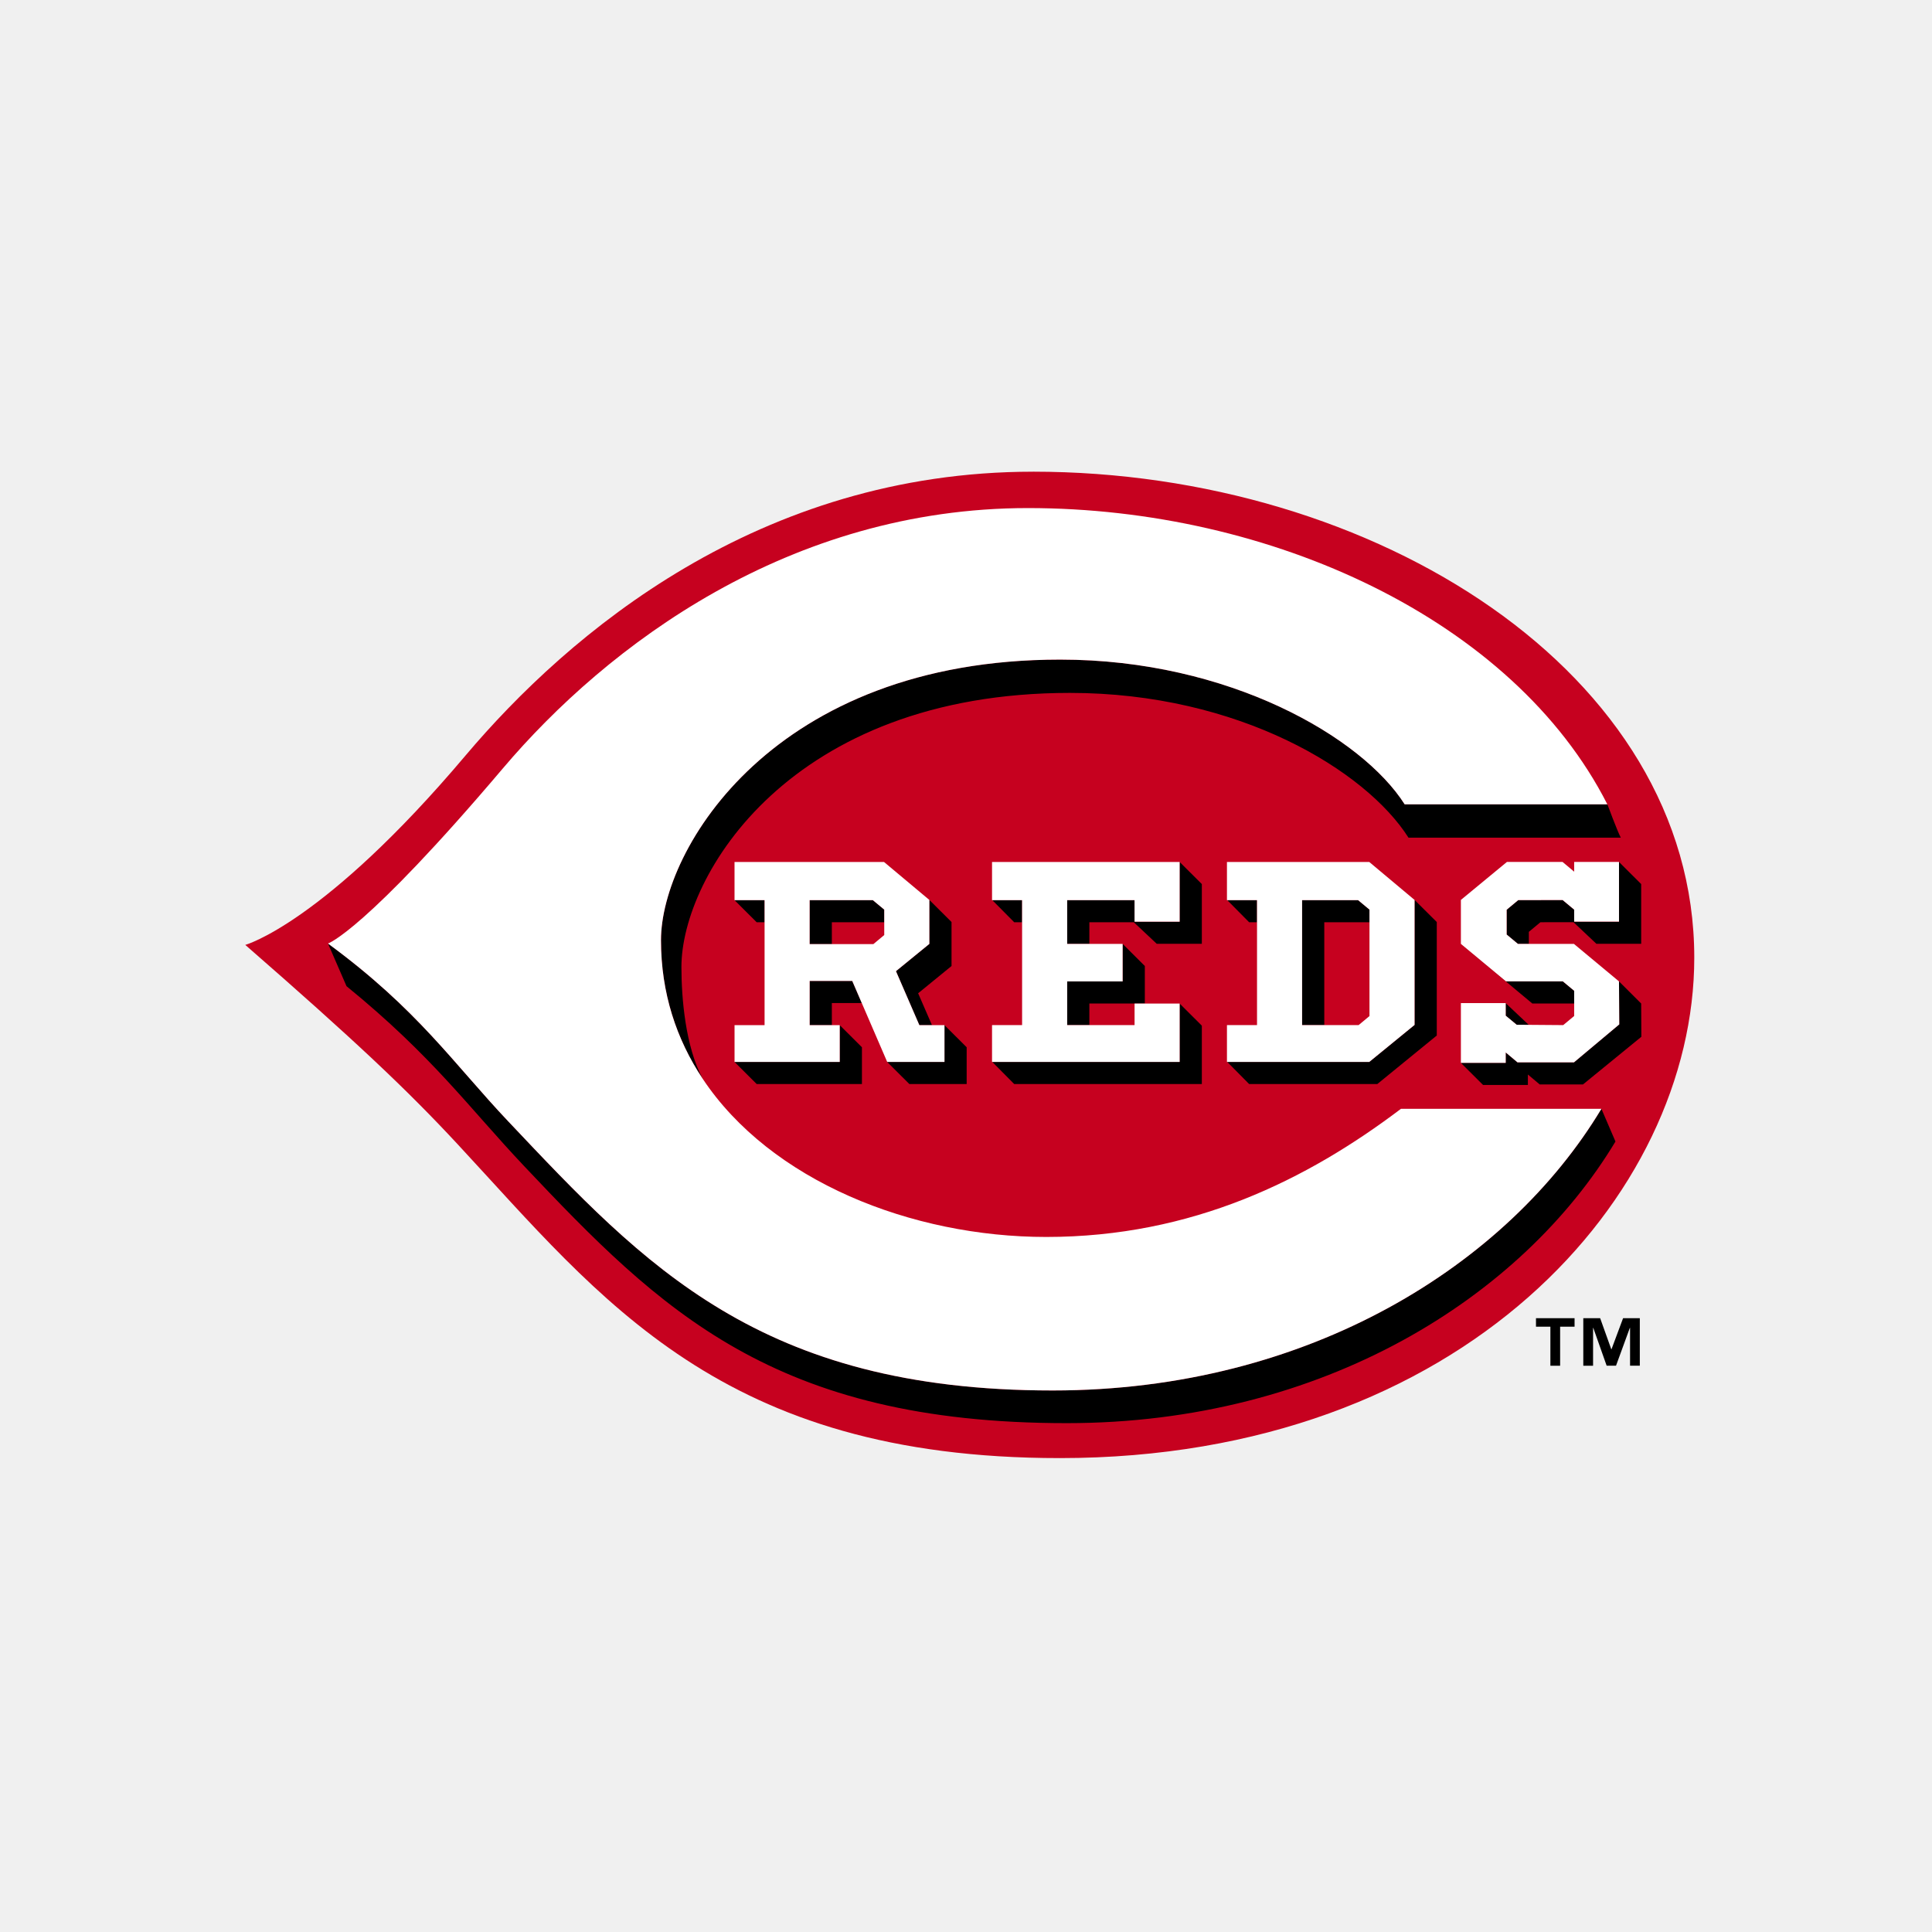
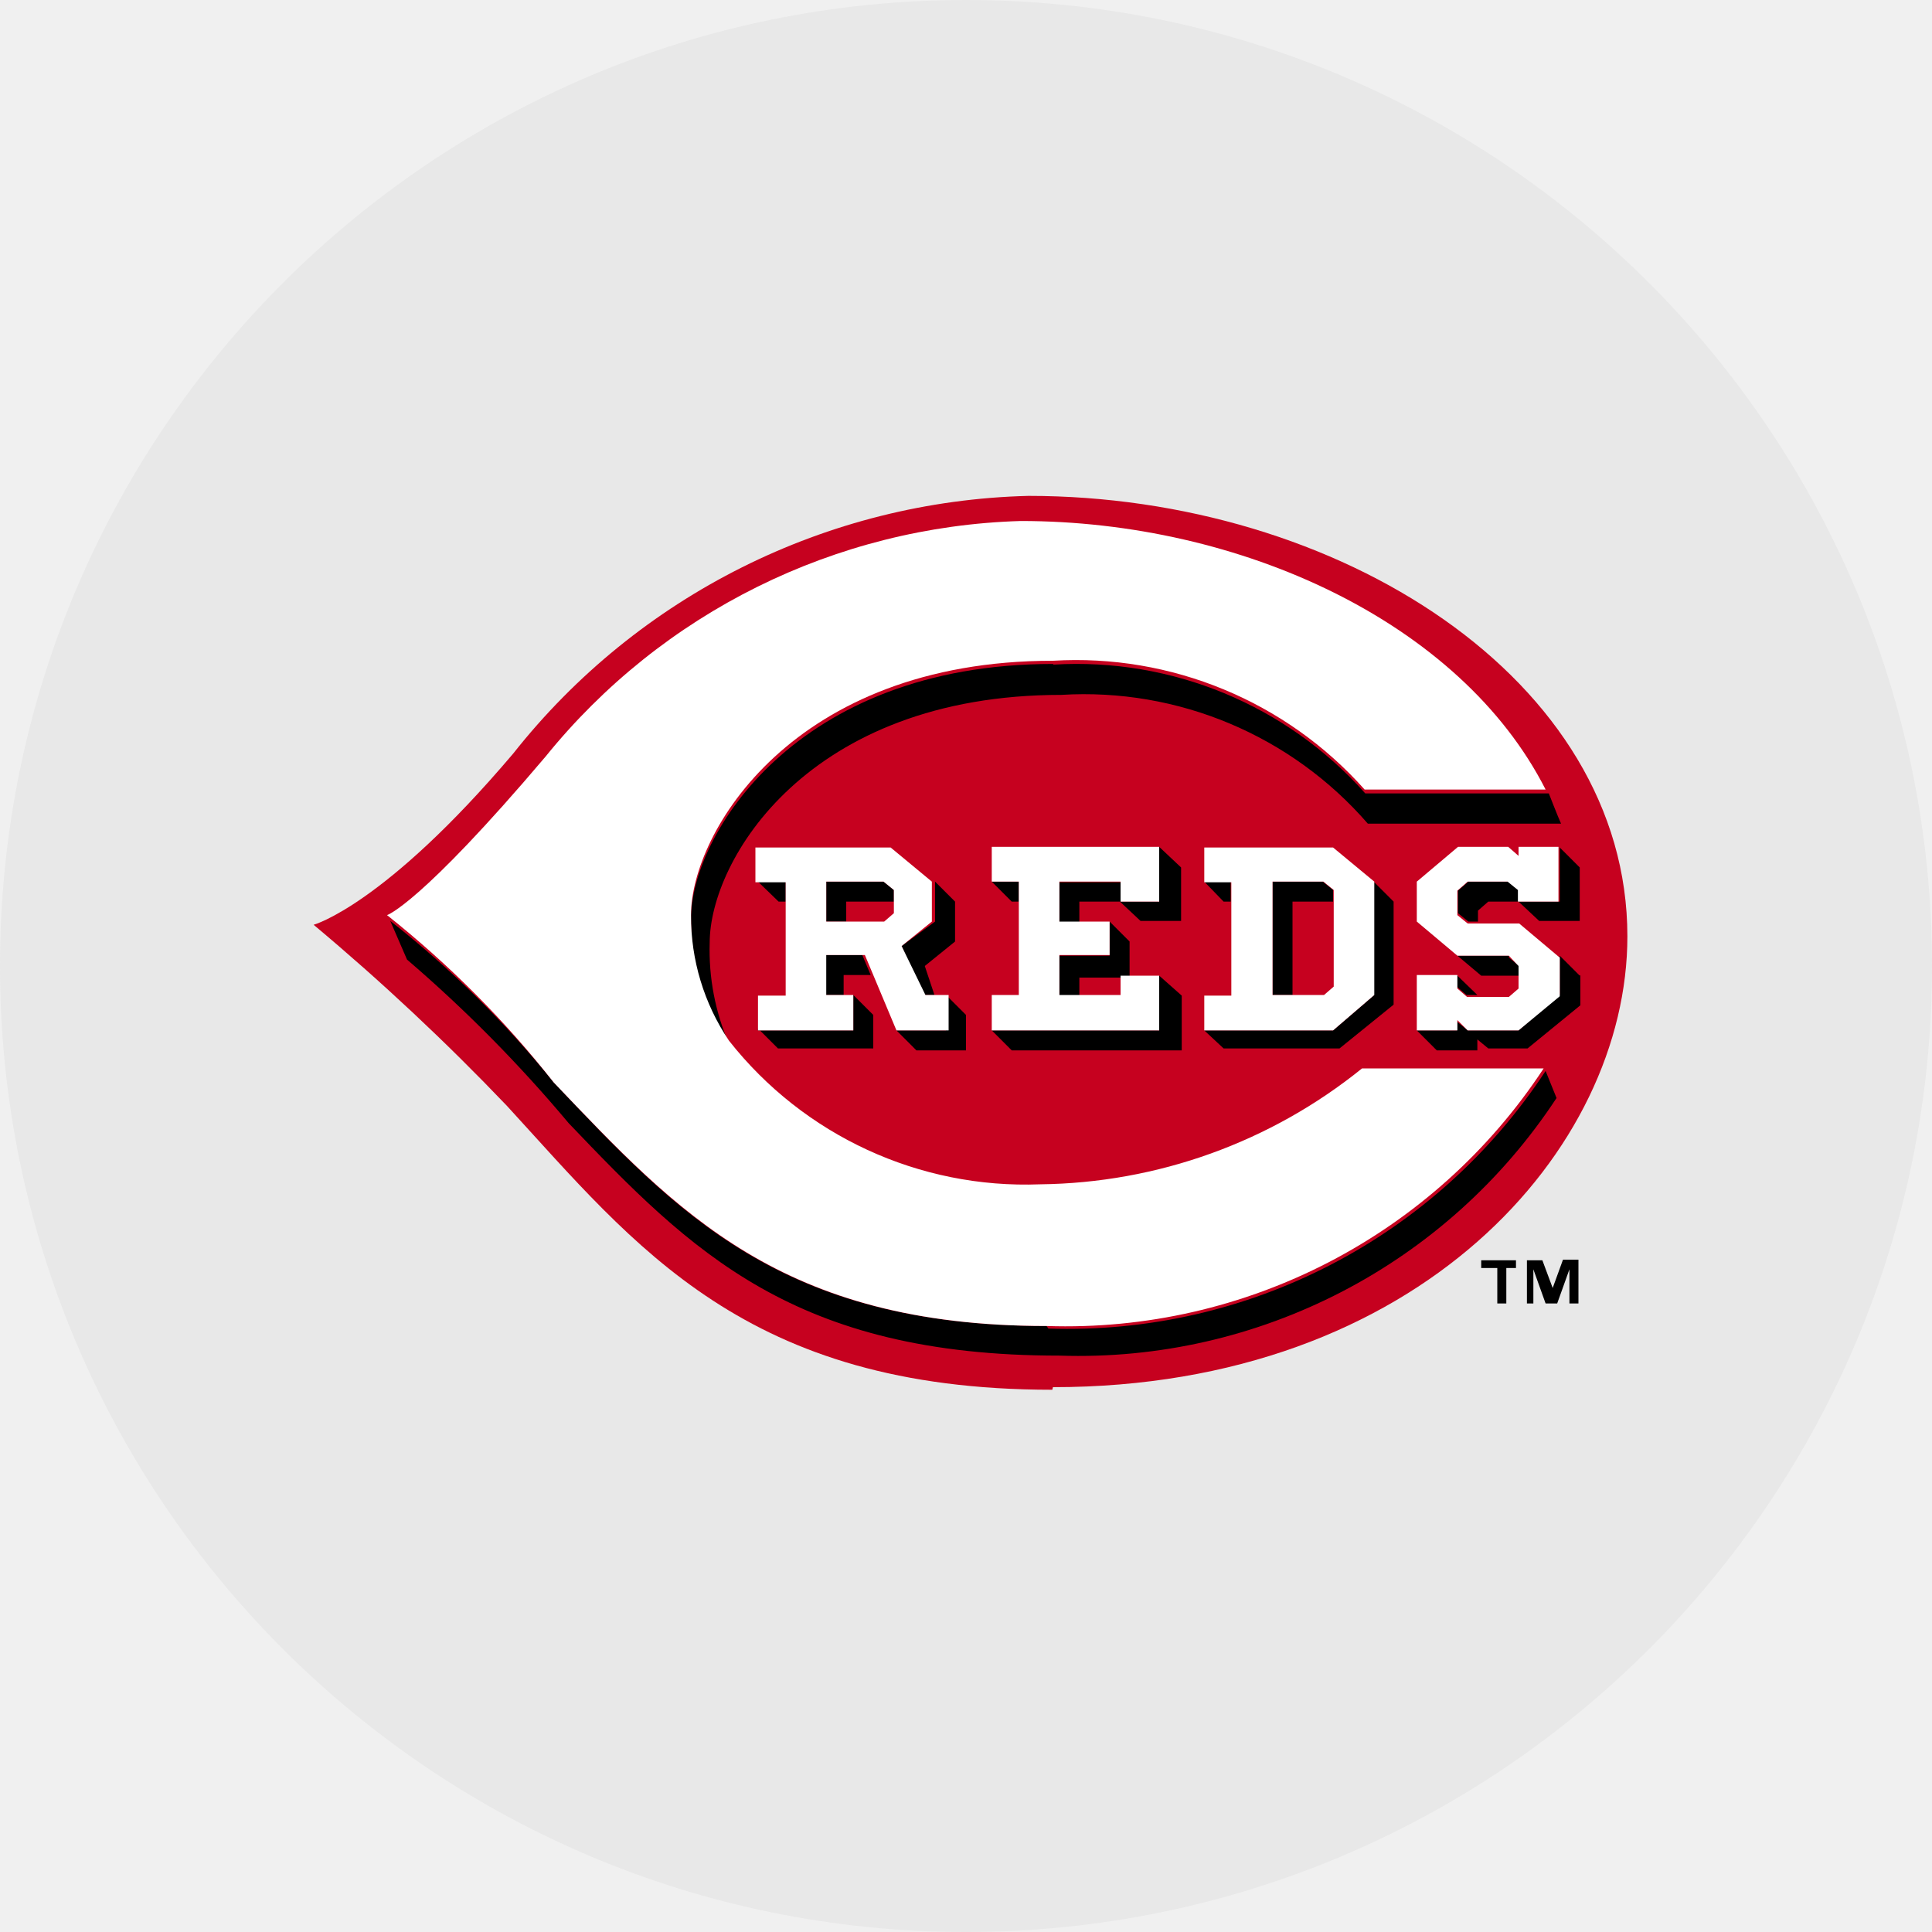
- <svg xmlns="http://www.w3.org/2000/svg" width="512" height="512" viewBox="0 0 512 512">
-   <g fill="none" fill-rule="evenodd">
-     <path d="M280.842 386.41C387.772 386.41 449 316.89 449 253.795 449 178.24 364.253 125 273.76 125v.005c-72.648 0-123.01 42.807-150.392 75.217C85.772 244.734 65 250.406 65 250.406c29.118 25.402 42.82 38.325 56.334 52.89 38.135 41.087 69.716 83.113 159.508 83.113z" fill="#C6011F" />
-     <path d="M278.982 368.492c-77.682 0-108.226-33.177-144.197-71.216-14.75-15.593-23.98-29.684-47.865-47.233l4.91 11.305c22.962 18.712 32.452 32.23 47.202 47.82 35.968 38.04 65.99 67.98 143.67 67.98 68.017 0 120.654-33.452 145.413-74.636l-3.727-8.662c-24.753 41.18-77.4 74.642-145.406 74.642z" fill="#000" />
-     <path d="M280.97 174.8c-75.97 0-105.8 50.29-105.8 74.37 0 13.966 4.086 26.24 11.037 36.698-4.555-8.506-5.623-21.32-5.623-29.608 0-24.093 28.68-72.634 102.967-72.634 44.677 0 78.39 20.54 89.71 38.36h56.258c-1.03-2.034-3.545-8.83-3.545-8.83H372.26c-11.32-17.82-46.614-38.355-91.286-38.355z" fill="#000" />
-     <path d="M134.785 297.274c35.97 38.04 66.515 71.216 144.197 71.216 68.007 0 120.653-33.462 145.406-74.642H371.27c-24.85 18.795-55.298 33.958-94 33.958-35.726 0-73.05-14.837-91.063-41.938-6.95-10.46-11.038-22.734-11.038-36.698 0-24.08 29.824-74.37 105.8-74.37 44.67 0 79.96 20.536 91.28 38.356h53.715c-24.913-48.987-89.224-78.512-153.535-78.512-63.167 0-111.43 36.28-139.137 68.954-36.71 43.305-46.377 46.445-46.377 46.445 23.886 17.55 33.115 31.64 47.865 47.23z" fill="#FFF" />
-     <path d="M312.62 244.252h-11.95v-5.7h-17.86v11.592h5.883v-5.736h11.777l6.08 5.708h11.95V234.29l-5.88-5.857v15.82zm-49.647 37.173l5.805 5.857H318.5v-15.47l-5.88-5.858v15.47h-49.647zm19.835-21.345v11.582h5.883v-5.722h14.7V256l-5.88-5.856v9.935h-14.7zm-19.835-21.528l5.805 5.856h2.082v-5.856h-7.887zm-68.316 0l5.874 5.856h2.09v-5.856h-7.96zm0 42.873l5.874 5.857h27.89v-9.75l-5.882-5.858v9.75H194.66zm42.78-24.055l6.2 14.304h3.345l-3.666-8.446 8.852-7.228v-11.654l-5.88-5.852v11.65l-8.85 7.226zm-22.87 2.587v11.717h5.88v-5.86h7.925l-2.522-5.857h-11.284zm35.73 21.468H235.11l5.88 5.857h15.187v-9.75l-5.885-5.858v9.75zm-15.962-37.017v-3.346l-3.02-2.51h-16.75v11.642h5.882v-5.786h13.888z" fill="#000" />
-     <path d="M282.808 238.552h17.86v5.7h11.953v-15.82H262.9v10.12h7.966v33.11h-7.887v.012h-.08v9.75h49.723v-15.47h-11.95v5.708h-17.86V260.08h14.7v-9.936h-14.7v-11.592zm-32.512 33.122h-6.656l-6.2-14.304 8.85-7.226v-11.65l-12.02-10.062h-39.613v10.118h7.964v33.124h-7.96v9.75h27.88v-9.75h-7.97v-11.717h11.283l2.525 5.857 6.738 15.61H250.3v-9.75zm-29.85-21.48h-5.882v-11.642h16.75l3.02 2.51v6.733l-2.88 2.4h-11.007z" fill="#FFF" />
-     <path d="M325.24 238.552l5.796 5.856h2.085v-5.856h-7.88zm37.69 5.856v-3.346l-3.013-2.51H345.07v33.11h5.877v-27.254h11.984z" fill="#000" />
-     <path d="M374.877 271.612l-12.01 9.813H325.24l5.796 5.857H365l15.76-12.86v-30.076l-5.883-5.852v33.118zm39.293-11.532H399.1l-11.952-9.936 18.93 15.796h11.093v-3.367l-3-2.494zm20.757 5.86l-5.877-5.86.07 11.396-12.008 10.062H402.16l-3.132-2.632v2.766h-11.88l5.88 5.858h11.878v-2.772l3.136 2.63h11.466l15.47-12.632-.05-8.816zm-17.757-21.688v-3.182l-3.054-2.543-11.768.016-3.07 2.55v6.57l2.986 2.48h2.896v-3.196l3.065-2.544 8.766-.014 6.066 5.722h11.875V234.29l-5.877-5.857v15.82h-11.88zm-15.23 27.326l3.193.023-6.105-5.752v3.323l2.912 2.41z" fill="#000" />
-     <path d="M374.877 271.612v-33.118l-12.01-10.062h-37.712v10.118h7.968v33.112h-7.883v.014h-.085v9.75h37.712l12.01-9.814zm-23.93.05h-5.878v-33.11h14.843l3.014 2.51v28.203l-2.88 2.397h-9.104zm48.08 7.244l3.13 2.632h14.955l12.01-10.062-.072-11.397-11.95-9.94h-14.835l-2.985-2.48v-6.57l3.068-2.55 11.768-.017 3.055 2.543v3.18h11.88v-15.82h-11.88v2.58l-3.073-2.58H399.35l-12.2 10.064v11.65l11.952 9.936h15.07l3 2.493v6.68l-2.9 2.415-9.137-.07-3.193-.022-2.912-2.41v-3.324h-11.88v15.83h11.88V278.9z" fill="#FFF" />
-     <path d="M417.274 351.59h-3.824v10.348h-2.582V351.59h-3.815v-2.25h10.223v2.25h-.002zm17.292 10.338h-2.583v-10.022h-.06l-3.663 10.022h-2.48l-3.54-10.022h-.06v10.032h-2.59v-12.6h4.47l2.947 8.23h.055l3.07-8.23h4.436v12.59h-.002z" fill="#000" />
-   </g>
+ <svg xmlns="http://www.w3.org/2000/svg" id="Layer_1" data-name="Layer 1" viewBox="0 0 30 30">
+   <defs>
+     <style>.cls-1{fill:#e8e8e8;}.cls-2{fill:#c6011f;}.cls-3{fill:#fff;}</style>
+   </defs>
+   <circle class="cls-1" cx="15" cy="15" r="15" />
+   <path class="cls-2" d="M16.35,21.54c5.68,0,8.92-3.69,8.92-7,0-4-4.5-6.84-9.3-6.84h0a10.53,10.53,0,0,0-8,4c-2,2.36-3.1,2.66-3.1,2.66a36.76,36.76,0,0,1,3,2.81c2,2.18,3.7,4.41,8.47,4.41h0Z" />
+   <path d="M16.25,20.59c-4.12,0-5.74-1.76-7.65-3.78A15.85,15.85,0,0,0,6.06,14.3l0.26,0.6a21.74,21.74,0,0,1,2.51,2.54c1.91,2,3.5,3.61,7.62,3.61a8.88,8.88,0,0,0,7.72-4L24,16.63a8.88,8.88,0,0,1-7.72,4h0Z" />
+   <path d="M16.35,10.31c-4,0-5.62,2.67-5.62,3.95a3.46,3.46,0,0,0,.59,1.95,3.67,3.67,0,0,1-.3-1.57c0-1.28,1.52-3.85,5.46-3.85a5.83,5.83,0,0,1,4.76,2h3c-0.05-.11-0.19-0.47-0.19-0.47H21.2a6,6,0,0,0-4.84-2h0Z" />
+   <path class="cls-3" d="M8.6,16.81c1.91,2,3.53,3.78,7.65,3.78a8.88,8.88,0,0,0,7.72-4H21.15a8.1,8.1,0,0,1-5,1.8,5.86,5.86,0,0,1-4.83-2.23,3.46,3.46,0,0,1-.59-1.95c0-1.28,1.58-3.95,5.62-3.95a6,6,0,0,1,4.84,2H24c-1.32-2.6-4.74-4.17-8.15-4.17a9.86,9.86,0,0,0-7.38,3.66c-1.95,2.3-2.46,2.46-2.46,2.46A15.86,15.86,0,0,1,8.6,16.81h0Z" />
+   <path d="M18,14H17.4v-0.3H16.45v0.62h0.31V14h0.63l0.32,0.3h0.63V13.47L18,13.15V14h0ZM15.4,16l0.31,0.31h2.64V15.46L18,15.15V16H15.4Zm1.05-1.13v0.61h0.31v-0.3h0.78V14.62l-0.31-.31v0.53H16.45ZM15.4,13.69L15.71,14h0.11V13.69H15.4Zm-3.63,0L12.09,14H12.2V13.69H11.77Zm0,2.28,0.31,0.31h1.48V15.76l-0.31-.31V16H11.77ZM14,14.69l0.33,0.76h0.18L14.36,15l0.47-.38V14l-0.31-.31v0.62L14,14.69h0Zm-1.21.14v0.62h0.31V15.14h0.42l-0.13-.31h-0.6ZM14.73,16H13.92l0.31,0.31H15V15.76l-0.31-.31V16h0Zm-0.85-2V13.82l-0.16-.13H12.83v0.62h0.31V14h0.74Z" />
+   <path class="cls-3" d="M16.45,13.69H17.4V14H18V13.15H15.4v0.54h0.42v1.76H15.4V16H18V15.15H17.4v0.3H16.45V14.83h0.78V14.31H16.45V13.69h0Zm-1.73,1.76H14.37L14,14.69l0.47-.38V13.69l-0.64-.53h-2.1v0.54H12.2v1.76H11.77V16h1.48V15.45H12.83V14.83h0.6l0.13,0.31L13.92,16h0.81V15.45h0Zm-1.58-1.14H12.83V13.69h0.89l0.16,0.13v0.36l-0.15.13H13.14Z" />
+   <path d="M18.7,13.69L19,14h0.11V13.69H18.7Zm2,0.31V13.82l-0.16-.13H19.76v1.76h0.31V14H20.7Z" />
+   <path d="M21.34,15.45L20.7,16h-2L19,16.28h1.8l0.84-.68V14l-0.31-.31v1.76Zm2.09-.61h-0.8L22,14.31l1,0.84h0.59V15l-0.16-.13h0Zm1.1,0.31-0.31-.31v0.6L23.58,16H22.79l-0.17-.14V16H22l0.31,0.31h0.63V16.14l0.17,0.14h0.61l0.82-.67V15.14h0ZM23.58,14V13.82l-0.16-.13H22.8l-0.16.14v0.35l0.16,0.13h0.15V14.14L23.11,14h0.47l0.32,0.3h0.63V13.47l-0.31-.31V14H23.58Zm-0.81,1.45h0.17l-0.32-.31v0.18l0.15,0.13h0Z" />
+   <path class="cls-3" d="M21.34,15.45V13.69l-0.64-.53h-2v0.54h0.42v1.76H18.7V16h2Zm-1.27,0H19.76V13.69h0.79l0.16,0.13v1.5l-0.15.13H20.07Zm2.55,0.38L22.79,16h0.79l0.64-.53v-0.6l-0.63-.53H22.79l-0.16-.13V13.83l0.16-.14h0.62l0.16,0.13V14h0.63V13.15H23.58v0.14l-0.16-.14H22.64L22,13.69v0.62l0.63,0.53h0.8L23.58,15v0.35l-0.15.13H22.78l-0.15-.13V15.14H22V16h0.63V15.83h0Z" />
+   <path d="M23.59,19.69h-0.2v0.55H23.25V19.69H23V19.57h0.54v0.12h0Zm0.92,0.55H24.37V19.71h0l-0.19.53H24l-0.19-.53h0v0.53H23.71V19.57h0.24L24.11,20h0l0.16-.44h0.24v0.67h0Z" />
</svg>
